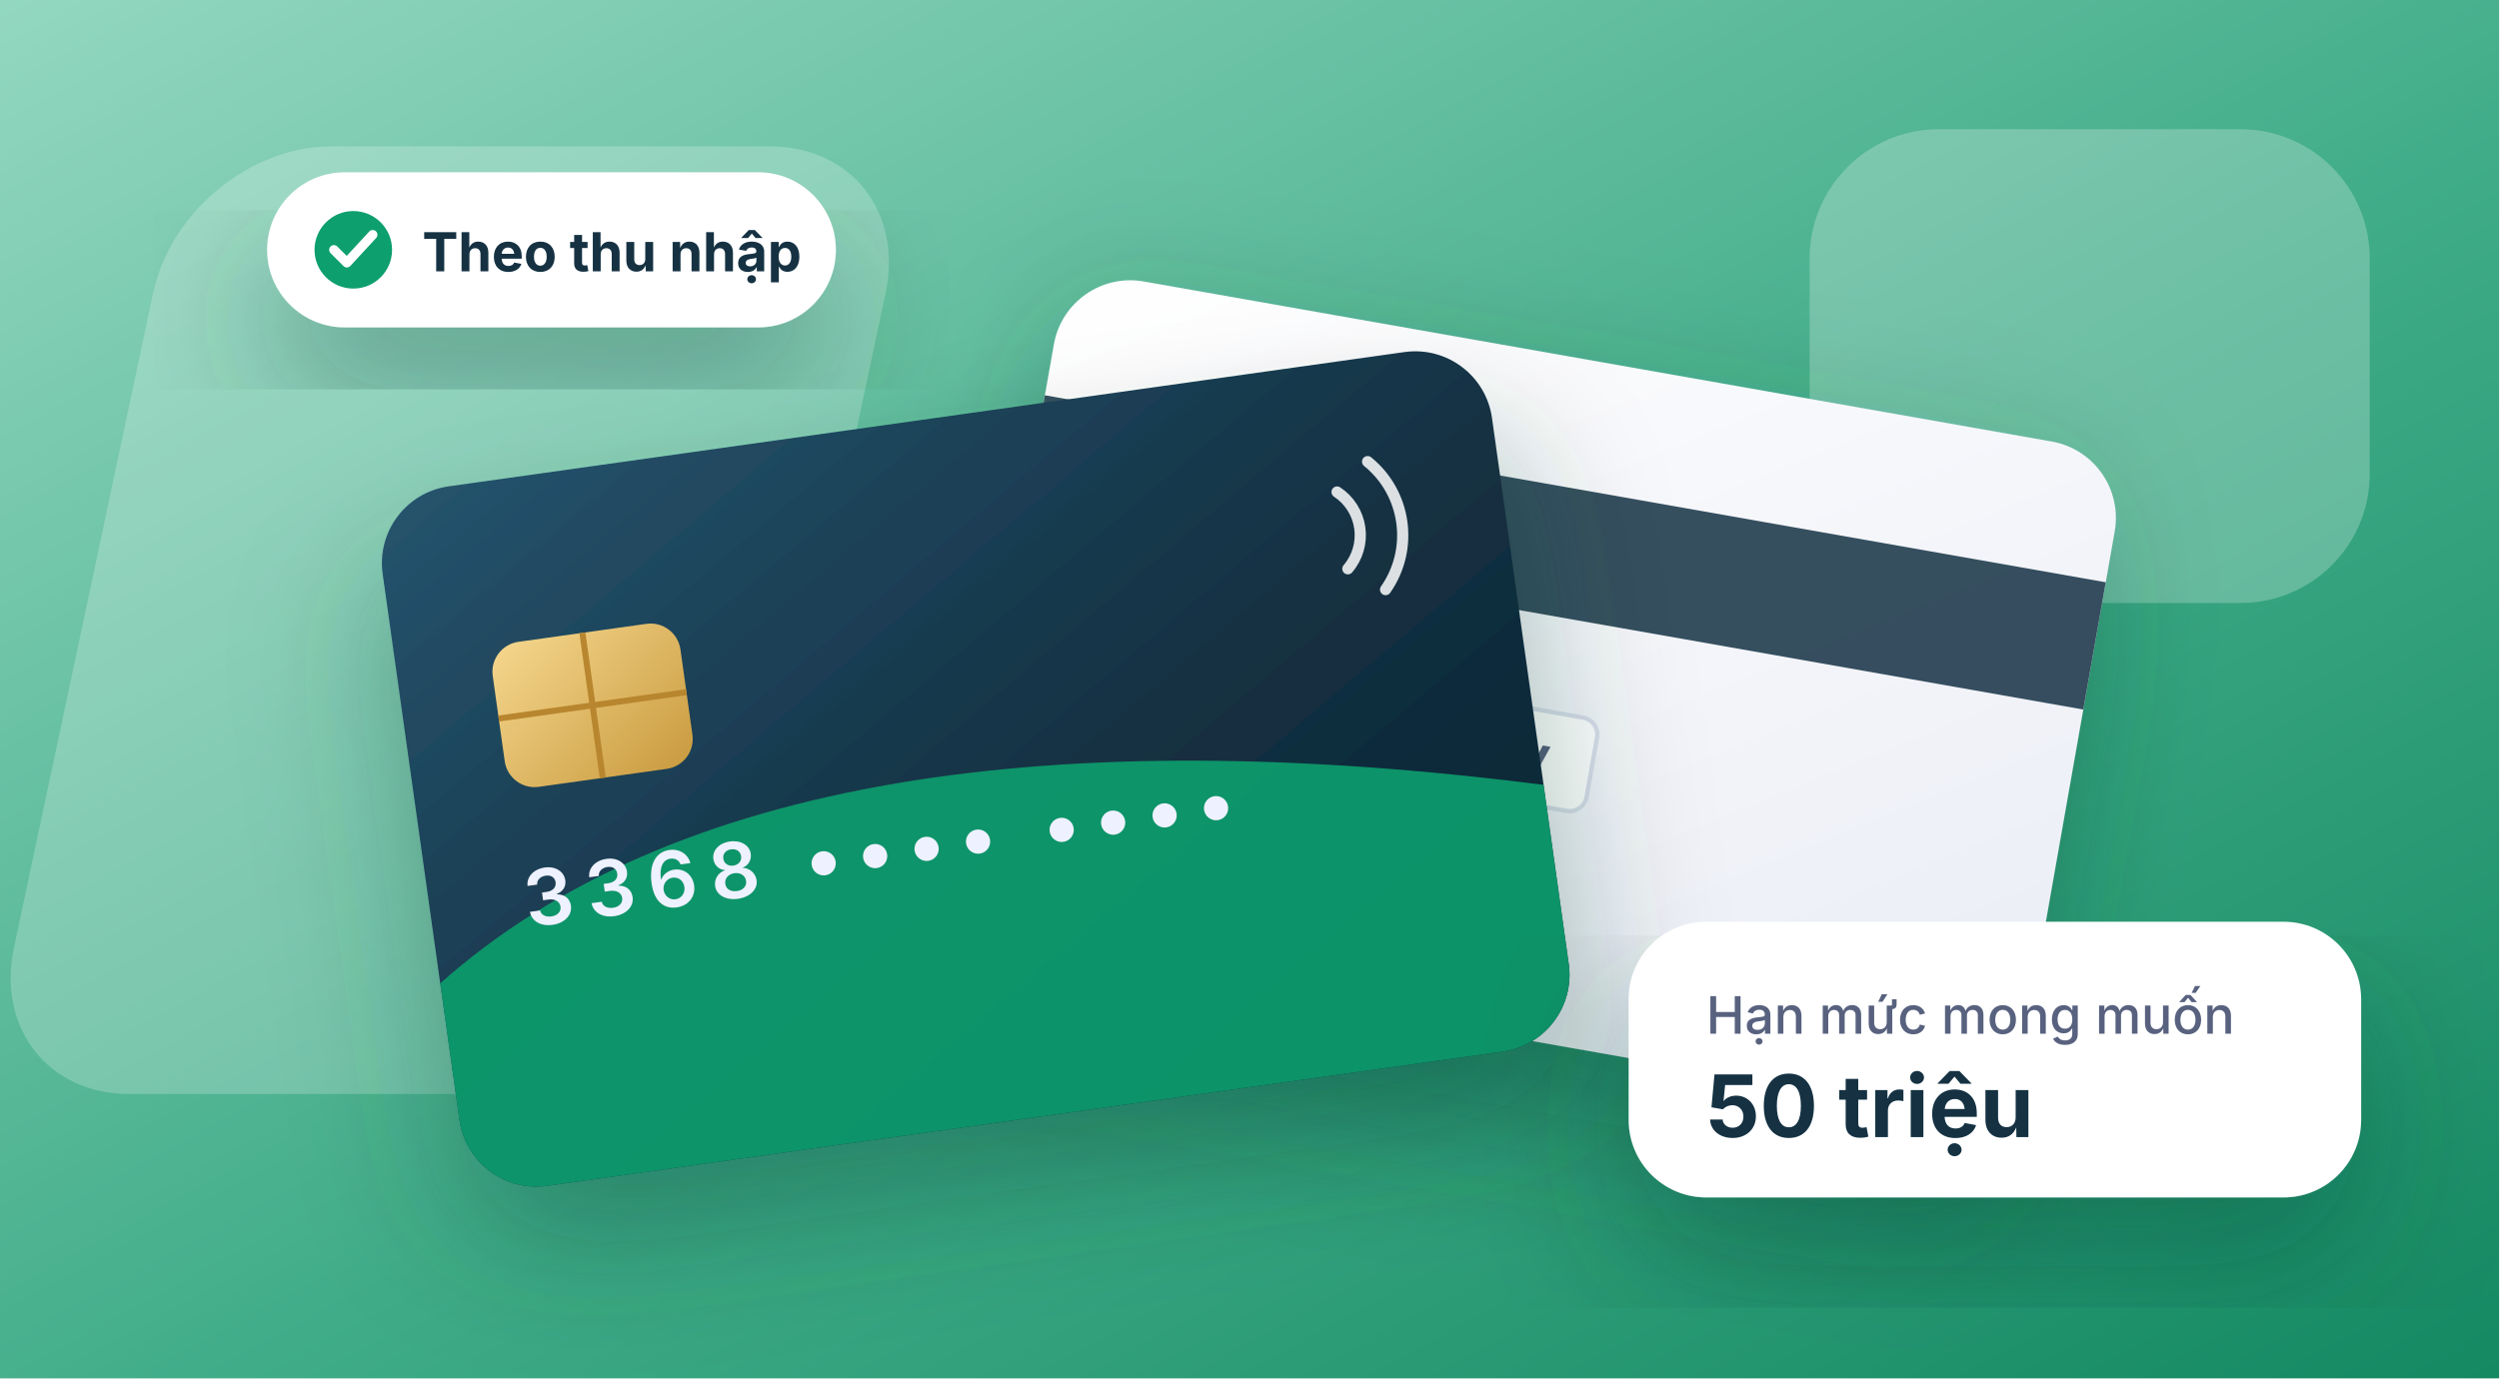
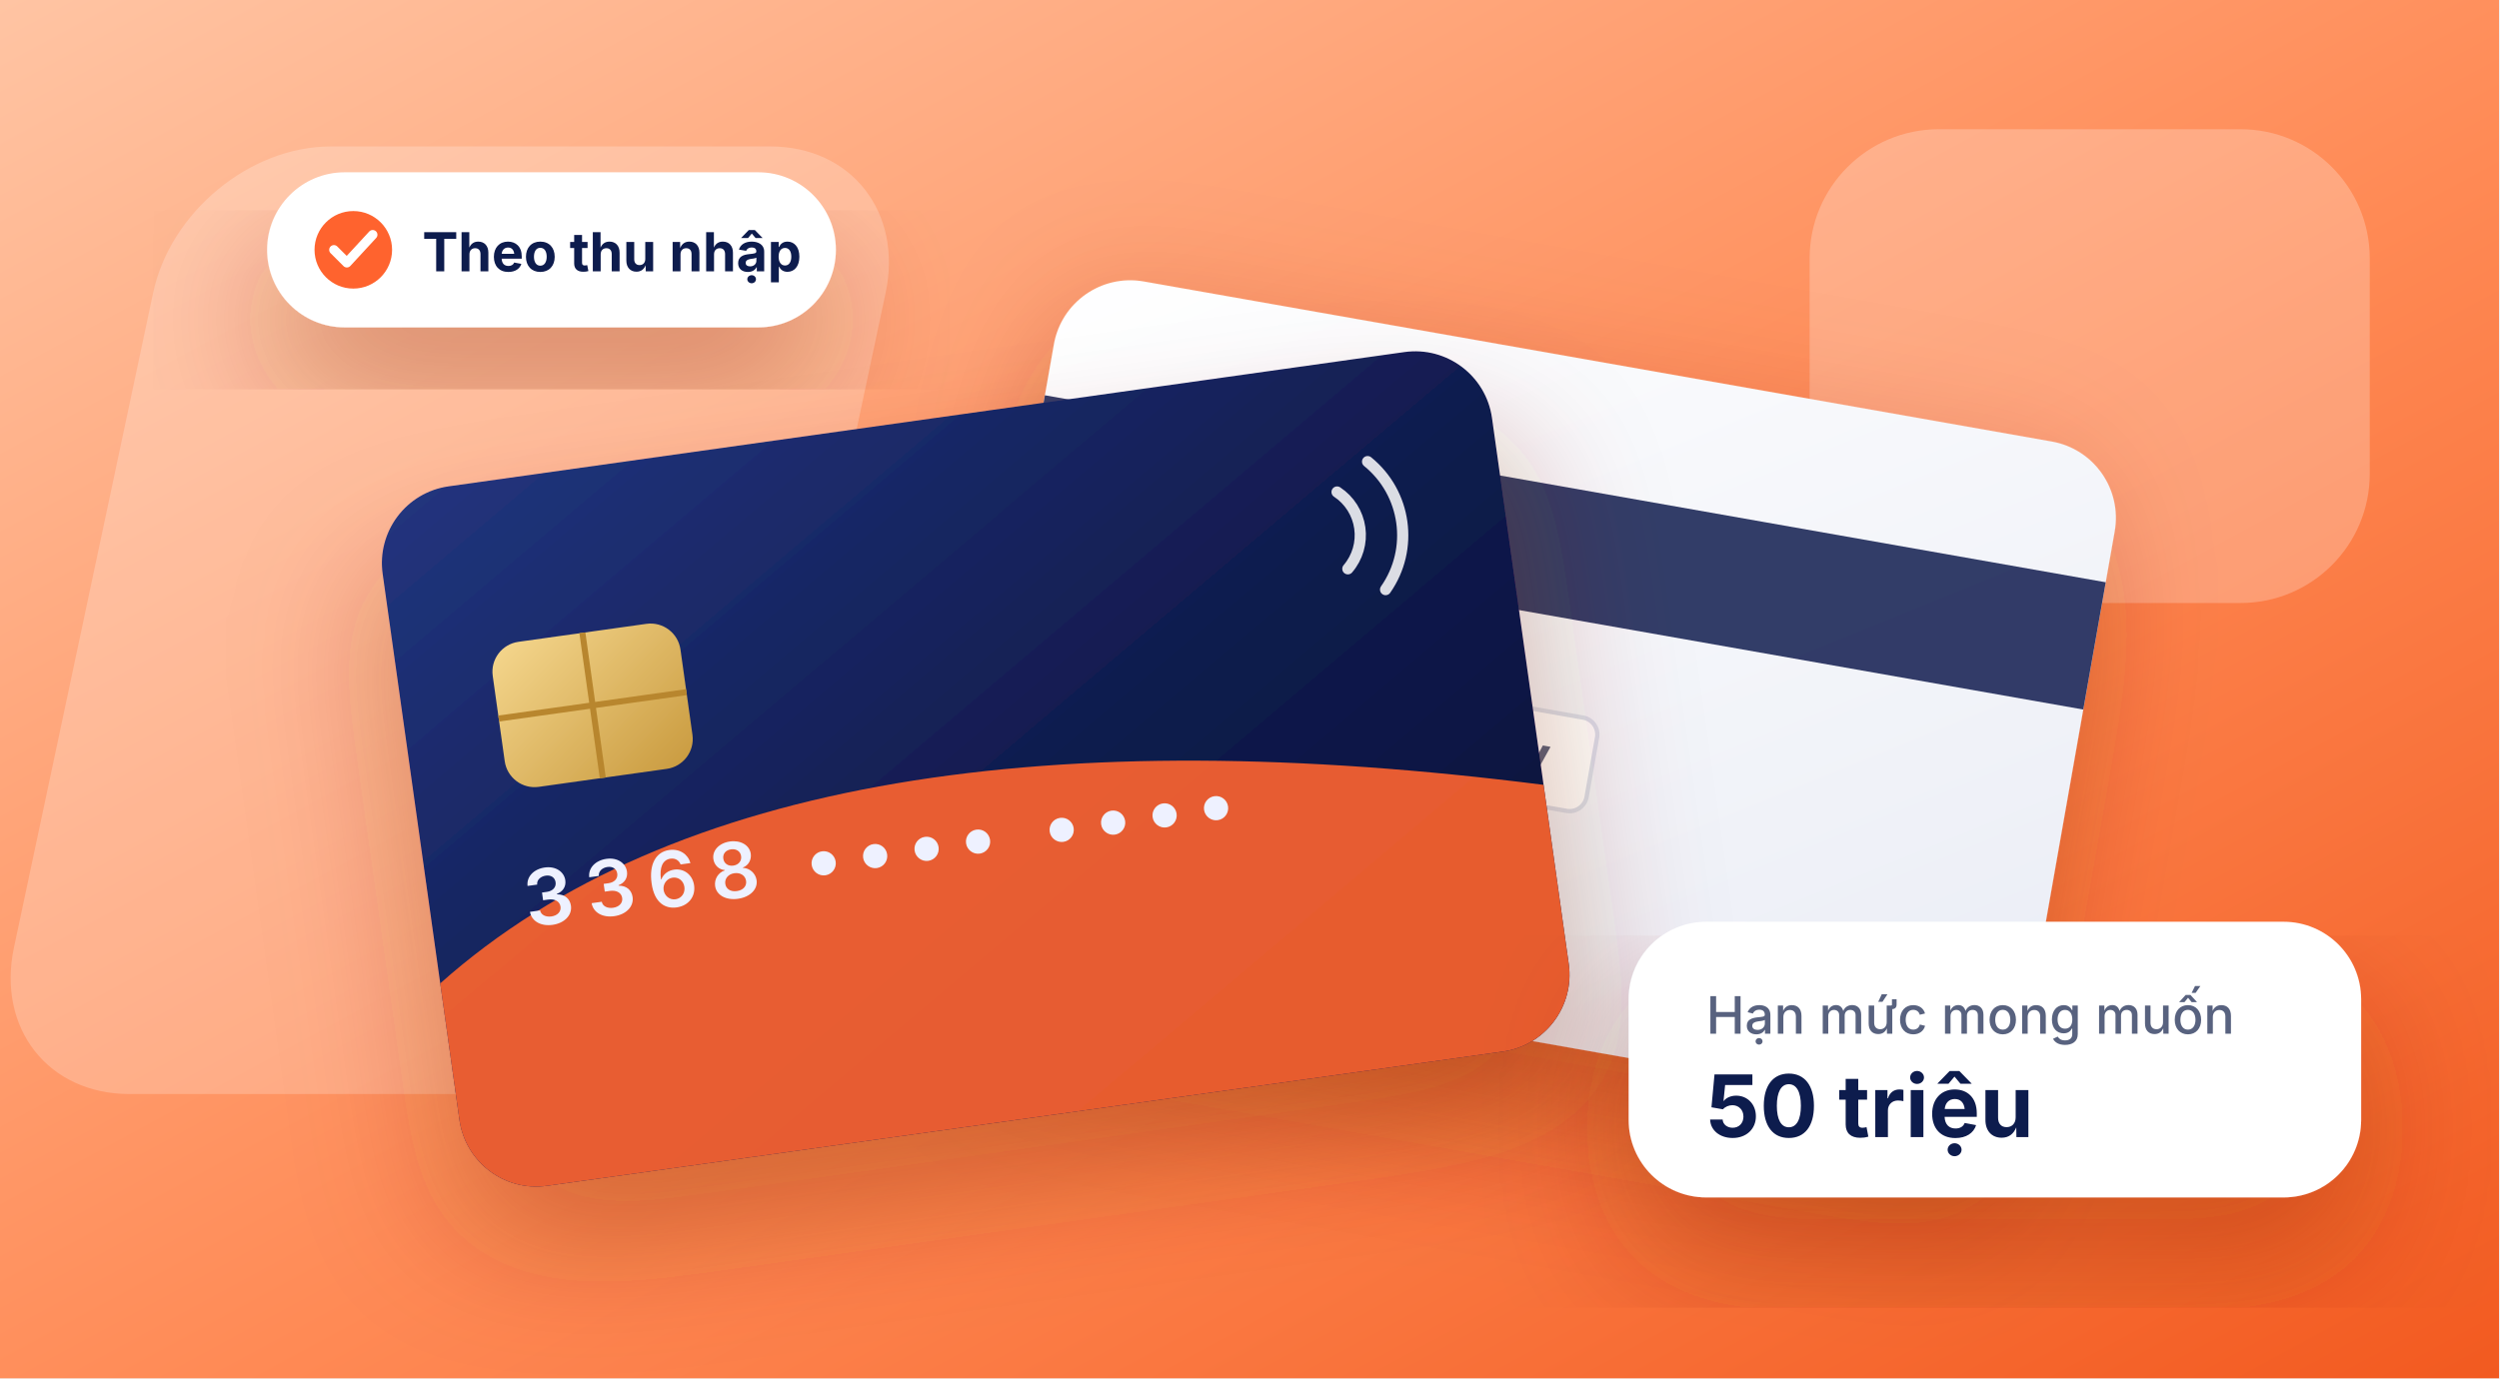
<svg xmlns="http://www.w3.org/2000/svg" viewBox="0 0 580 320" font-family="Inter,Segoe UI,Roboto,Arial,sans-serif">
  <defs>
    <linearGradient id="bg" x1="0" y1="0" x2="1" y2="1">
-       <stop offset="0" stop-color="#93D7C0" />
-       <stop offset=".55" stop-color="#40AC88" />
-       <stop offset="1" stop-color="#148962" />
+       <stop offset="0" stop-color="#FFC4A3" />
+       <stop offset=".55" stop-color="#FF8A55" />
+       <stop offset="1" stop-color="#F25A20" />
    </linearGradient>
    <linearGradient id="c1" x1="0" y1="0" x2="1" y2="1">
-       <stop offset="0" stop-color="#26546E" />
-       <stop offset=".55" stop-color="#133143" />
-       <stop offset="1" stop-color="#0C2330" />
+       <stop offset="0" stop-color="#22357F" />
+       <stop offset=".55" stop-color="#101B4D" />
+       <stop offset="1" stop-color="#0A1238" />
    </linearGradient>
    <linearGradient id="c2" x1="0" y1="0" x2="1" y2="1">
      <stop offset="0" stop-color="#FFFFFF" />
      <stop offset="1" stop-color="#E9ECF5" />
    </linearGradient>
    <linearGradient id="chip" x1="0" y1="0" x2="1" y2="1">
      <stop offset="0" stop-color="#F5D78E" />
      <stop offset="1" stop-color="#C99A3E" />
    </linearGradient>
    <filter id="sh" x="-20%" y="-20%" width="140%" height="160%">
-       <feDropShadow dx="0" dy="16" stdDeviation="16" flood-color="#094933" flood-opacity=".34" />
+       <feDropShadow dx="0" dy="16" stdDeviation="16" flood-color="#8A2C05" flood-opacity=".34" />
    </filter>
  </defs>
  <rect width="580" height="320" fill="url(#bg)" />
  <rect x="50" y="34" width="170" height="220" rx="34" fill="#fff" opacity=".22" transform="skewX(-12)" />
  <rect x="420" y="30" width="130" height="110" rx="30" fill="#fff" opacity=".24" />
  <g filter="url(#sh)" transform="rotate(10 330 160)">
    <rect x="232" y="78" width="250" height="158" rx="18" fill="url(#c2)" />
-     <rect x="232" y="108" width="250" height="30" fill="#133143" opacity=".85" />
+     <rect x="232" y="108" width="250" height="30" fill="#101B4D" opacity=".85" />
    <rect x="252" y="160" width="120" height="22" rx="4" fill="#fff" stroke="#D9DEEA" />
    <text x="362" y="176" text-anchor="end" font-size="11" font-weight="700" fill="#58627F">CVV</text>
  </g>
  <g filter="url(#sh)" transform="rotate(-8 230 175)">
    <rect x="96" y="96" width="260" height="164" rx="18" fill="url(#c1)" />
-     <path d="M96 210c60-40 150-40 260-10v42a18 18 0 0 1-18 18H114a18 18 0 0 1-18-18z" fill="#0E9F6E" opacity=".9" />
+     <path d="M96 210c60-40 150-40 260-10v42a18 18 0 0 1-18 18H114a18 18 0 0 1-18-18z" fill="#FF642E" opacity=".9" />
    <rect x="118" y="134" width="44" height="34" rx="7" fill="url(#chip)" />
    <path d="M118 151h44M140 134v34" stroke="#B8862E" stroke-width="1.4" />
    <path d="M318 126a12 12 0 0 1 0 18M326 120a22 22 0 0 1 0 30" stroke="#fff" stroke-width="2.6" fill="none" stroke-linecap="round" opacity=".85" />
    <text x="118" y="200" font-size="18" font-weight="600" letter-spacing="3" fill="#EEF1FF">3368 •••• ••••</text>
    <rect x="118" y="118" width="46" height="6" rx="3" fill="#fff" opacity=".0" />
  </g>
  <g filter="url(#sh)">
    <rect x="378" y="214" width="170" height="64" rx="18" fill="#fff" />
    <text x="396" y="240" font-size="12" font-weight="500" fill="#58627F">Hạn mức mong muốn</text>
-     <text x="396" y="264" font-size="20" font-weight="700" fill="#133143">50 triệu</text>
+     <text x="396" y="264" font-size="20" font-weight="700" fill="#101B4D">50 triệu</text>
  </g>
  <g filter="url(#sh)">
    <rect x="62" y="40" width="132" height="36" rx="18" fill="#fff" />
-     <circle cx="82" cy="58" r="9" fill="#0E9F6E" />
+     <circle cx="82" cy="58" r="9" fill="#FF642E" />
    <path d="M77.5 58l3 3 6-6.5" stroke="#fff" stroke-width="2.2" fill="none" stroke-linecap="round" stroke-linejoin="round" />
-     <text x="98" y="63" font-size="12.5" font-weight="700" fill="#133143">Theo thu nhập</text>
+     <text x="98" y="63" font-size="12.5" font-weight="700" fill="#101B4D">Theo thu nhập</text>
  </g>
</svg>
